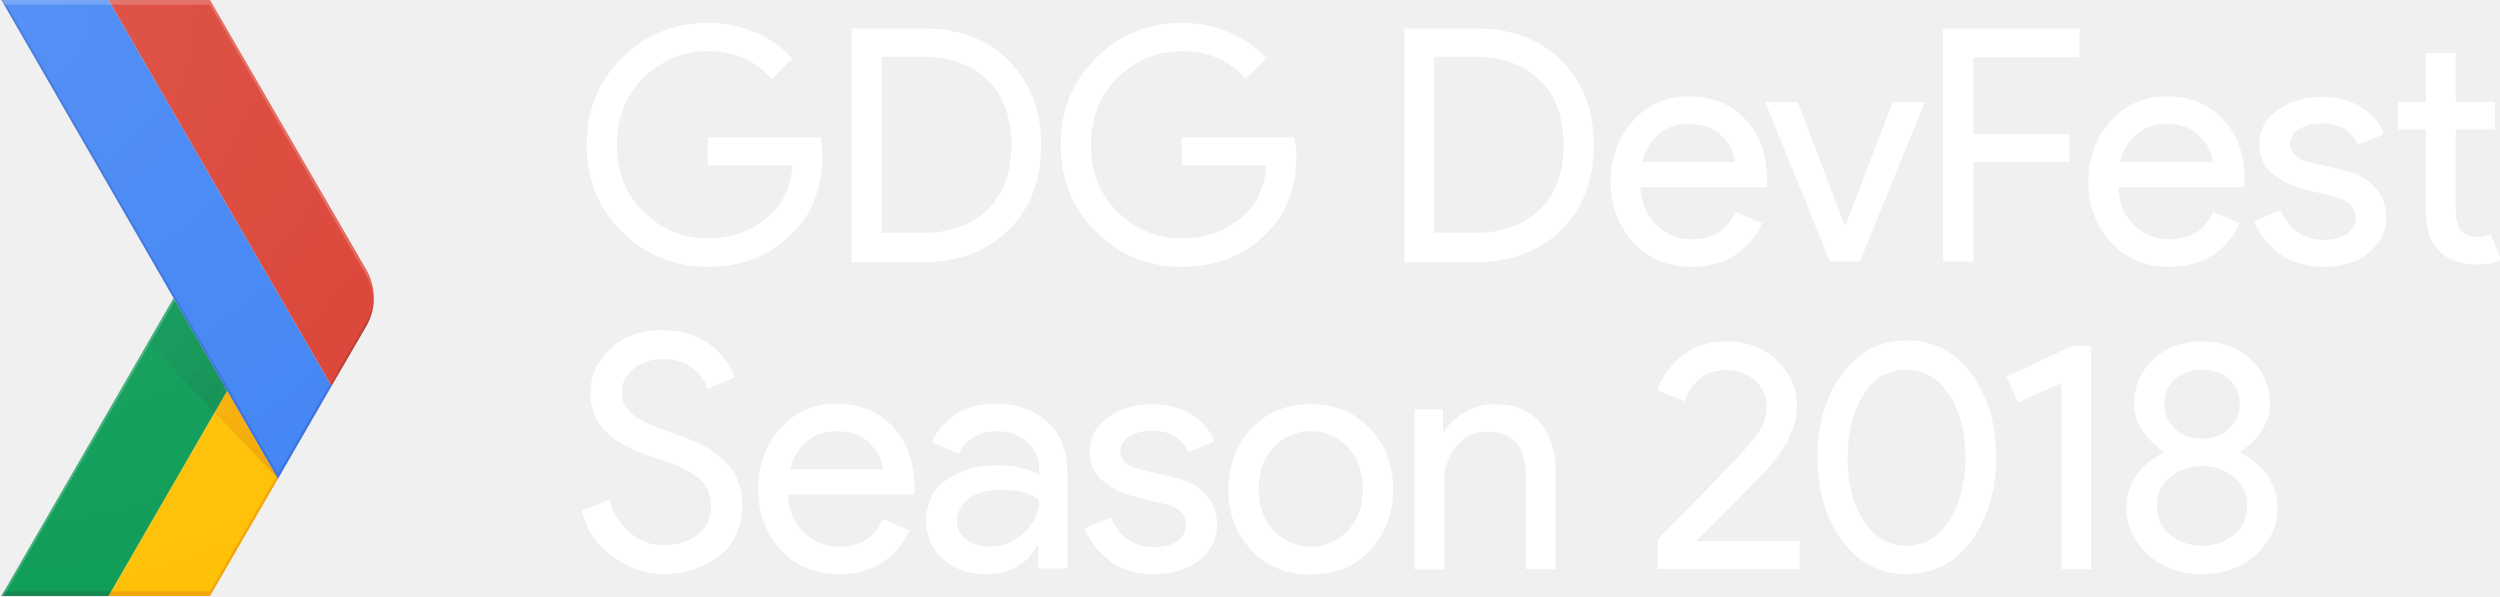
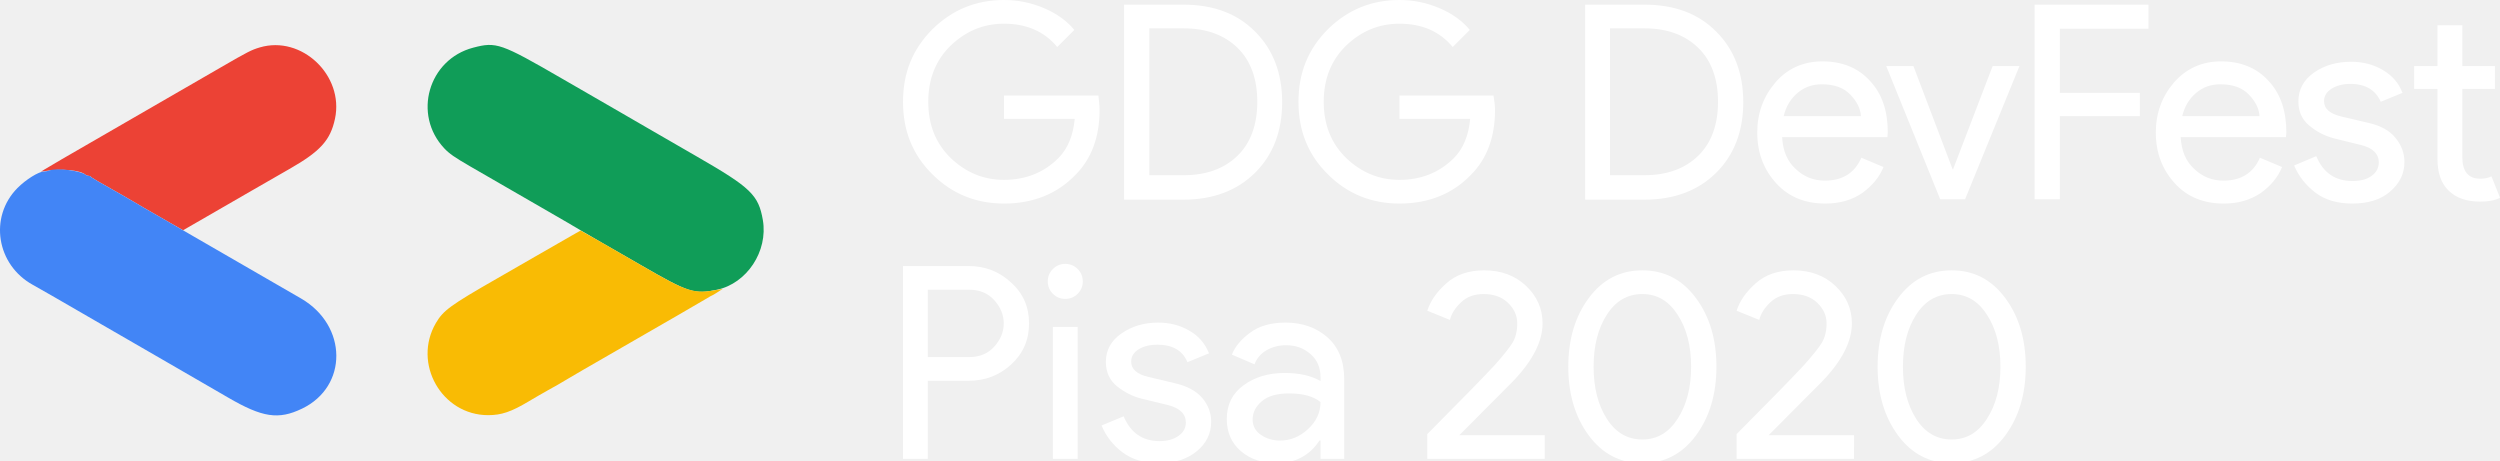
- <svg xmlns="http://www.w3.org/2000/svg" id="Layer_4" width="536.9" height="128">
-   <style>.st0{fill:none}.st5{opacity:.2;enable-background:new}.st13,.st5{fill:#fff}</style>
-   <g id="XMLID_2_">
-     <g id="XMLID_3_">
-       <g id="XMLID_4_">
-         <path id="XMLID_33_" d="M78.7 58L45.1 0H.3l37 64-37 64h44.8l33.5-58c2.2-3.7 2.2-8.3.1-12z" class="st0" />
-         <path id="XMLID_32_" fill="#ffc107" d="M59.4 102.3L48.8 83.9 23.3 128h21.8l14.6-25.2z" />
-         <path id="XMLID_31_" d="M78.7 58L45.1 0H.3l37 64-37 64h44.8l33.5-58c2.2-3.7 2.2-8.3.1-12z" class="st0" />
-         <path id="XMLID_30_" fill="#0f9d58" d="M37.3 64l11.5 19.9L23.3 128H.3z" />
-         <path id="XMLID_29_" d="M78.7 58L45.1 0H.3l37 64-37 64h44.8l33.5-58c2.2-3.7 2.2-8.3.1-12z" class="st0" />
-         <path id="XMLID_28_" fill="#bf360c" d="M45.1 127H23.8l-.5 1h21.8l14.6-25.2-.3-.5z" opacity=".2" />
-         <path id="XMLID_27_" d="M78.7 58L45.1 0H.3l37 64-37 64h44.8l33.5-58c2.2-3.7 2.2-8.3.1-12z" class="st0" />
-         <path id="XMLID_26_" fill="#263238" d="M.8 127l-.5 1h23l.5-1z" opacity=".2" />
-         <path id="XMLID_25_" d="M78.7 58L45.1 0H.3l37 64-37 64h44.8l33.5-58c2.2-3.7 2.2-8.3.1-12z" class="st0" />
-         <path id="XMLID_24_" d="M.3 128h.5l36.8-63.5-.3-.5z" class="st5" />
-         <path id="XMLID_23_" d="M78.7 58L45.1 0H.3l37 64-37 64h44.8l33.5-58c2.2-3.7 2.2-8.3.1-12z" class="st0" />
-         <radialGradient id="XMLID_34_" cx="59.537" cy="27.626" r="44.264" gradientTransform="matrix(1 0 0 -1 0 130)" gradientUnits="userSpaceOnUse">
-           <stop offset="0" stop-color="#bf360c" stop-opacity=".2" />
-           <stop offset="1" stop-color="#bf360c" stop-opacity=".02" />
-         </radialGradient>
-         <path id="XMLID_22_" fill="url(#XMLID_34_)" d="M59.7 102.8L48.8 83.9l-2.7 4.6z" />
-         <path id="XMLID_21_" d="M78.7 58L45.1 0H.3l37 64-37 64h44.8l33.5-58c2.2-3.7 2.2-8.3.1-12z" class="st0" />
-         <radialGradient id="XMLID_35_" cx="59.411" cy="27.346" r="44.623" gradientTransform="matrix(1 0 0 -1 0 130)" gradientUnits="userSpaceOnUse">
-           <stop offset="0" stop-color="#263238" stop-opacity=".2" />
-           <stop offset="1" stop-color="#263238" stop-opacity=".02" />
-         </radialGradient>
-         <path id="XMLID_20_" fill="url(#XMLID_35_)" d="M46.1 88.5l2.7-4.6L37.3 64l-5.5 9.5z" />
-         <path id="XMLID_19_" d="M78.7 58L45.1 0H.3l37 64-37 64h44.8l33.5-58c2.2-3.7 2.2-8.3.1-12z" class="st0" />
-         <g id="XMLID_16_">
-           <g id="XMLID_17_">
-             <path id="XMLID_18_" fill="#4285f4" d="M23.3 0H.3l59.4 102.8 11.5-19.9z" />
-           </g>
-         </g>
-         <path id="XMLID_15_" d="M78.7 58L45.1 0H.3l37 64-37 64h44.8l33.5-58c2.2-3.7 2.2-8.3.1-12z" class="st0" />
-         <path id="XMLID_14_" fill="#db4437" d="M78.7 70c2.1-3.7 2.1-8.3 0-12L45.1 0H23.3l47.9 82.9L78.7 70z" />
-         <path id="XMLID_13_" d="M78.7 58L45.1 0H.3l37 64-37 64h44.8l33.5-58c2.2-3.7 2.2-8.3.1-12z" class="st0" />
-         <path id="XMLID_12_" fill="#1a237e" d="M71.2 82.9l-.3-.5-11.2 19.4L.8 0H.3l59.4 102.8 11.5-19.9z" opacity=".2" />
-         <path id="XMLID_11_" d="M78.7 58L45.1 0H.3l37 64-37 64h44.8l33.5-58c2.2-3.7 2.2-8.3.1-12z" class="st0" />
-         <path id="XMLID_10_" d="M45.1 1l33.5 58c1 1.7 1.5 3.6 1.6 5.5.1-2.2-.4-4.5-1.6-6.5L45.1 0H.3l.6 1h44.2z" class="st5" />
-         <path id="XMLID_9_" d="M78.7 58L45.1 0H.3l37 64-37 64h44.8l33.5-58c2.2-3.7 2.2-8.3.1-12z" class="st0" />
-         <path id="XMLID_8_" fill="#3e2723" d="M71.2 82.9L78.7 70c1.2-2 1.7-4.3 1.6-6.5-.1 1.9-.6 3.8-1.6 5.5L71 82.4l.2.5z" opacity=".2" />
-         <path id="XMLID_6_" d="M78.7 58L45.1 0H.3l37 64-37 64h44.8l33.5-58c2.2-3.7 2.2-8.3.1-12z" class="st0" />
-         <radialGradient id="XMLID_36_" cx="-.74" cy="129" r="134.35" gradientTransform="matrix(1 0 0 -1 0 130)" gradientUnits="userSpaceOnUse">
-           <stop offset="0" stop-color="#fff" stop-opacity=".1" />
-           <stop offset="1" stop-color="#fff" stop-opacity="0" />
-         </radialGradient>
-         <path id="XMLID_5_" fill="url(#XMLID_36_)" d="M78.7 58L45.1 0H.3l37 64-37 64h44.8l33.5-58c2.2-3.7 2.2-8.3.1-12z" />
+ <svg xmlns="http://www.w3.org/2000/svg" id="Layer_4" width="643.555" height="118.5" version="1.1">
+   <defs id="defs56" />
+   <style id="style2">.st0{fill:none}.st5{opacity:.2;enable-background:new}.st13,.st5{fill:#fff}</style>
+   <path style="fill:#ffffff" id="path50" class="st13" d="m 283.055,28.3 c 0,7 -2.1,12.6 -6.2,16.7 -4.7,4.9 -10.9,7.4 -18.4,7.4 -7.2,0 -13.4,-2.5 -18.4,-7.5 -5.1,-5 -7.6,-11.2 -7.6,-18.7 0,-7.5 2.5,-13.6 7.6,-18.7 5.1,-5 11.2,-7.5 18.4,-7.5 3.6,0 7,0.7 10.3,2.1 3.3,1.4 5.9,3.3 7.8,5.6 l -4.4,4.4 c -3.3,-4 -7.9,-6 -13.7,-6 -5.3,0 -9.8,1.9 -13.7,5.6 -3.8,3.7 -5.8,8.5 -5.8,14.5 0,5.9 1.9,10.7 5.8,14.5 3.9,3.7 8.4,5.6 13.7,5.6 5.6,0 10.3,-1.9 14,-5.6 2.4,-2.4 3.8,-5.8 4.2,-10.1 h -18.2 v -6 h 24.3 c 0.1,1.2 0.3,2.5 0.3,3.7 z m 6.3,23 V 1.2 h 15.3 c 7.7,0 13.9,2.3 18.5,7 4.6,4.6 6.9,10.7 6.9,18.1 0,7.4 -2.3,13.5 -6.9,18.1 -4.6,4.6 -10.8,7 -18.5,7 h -15.3 z m 6.5,-6.2 h 8.9 c 5.8,0 10.4,-1.7 13.8,-5 3.4,-3.3 5.1,-8 5.1,-13.9 0,-5.9 -1.7,-10.6 -5.1,-13.9 -3.4,-3.3 -8,-5 -13.8,-5 h -8.9 z m 89,-16.8 c 0,7 -2.1,12.6 -6.2,16.7 -4.7,4.9 -10.9,7.4 -18.4,7.4 -7.2,0 -13.4,-2.5 -18.4,-7.5 -5.1,-5 -7.6,-11.2 -7.6,-18.7 0,-7.5 2.5,-13.6 7.6,-18.7 5.1,-5 11.2,-7.5 18.4,-7.5 3.6,0 7,0.7 10.3,2.1 3.3,1.4 5.9,3.3 7.8,5.6 l -4.4,4.4 c -3.3,-4 -7.9,-6 -13.7,-6 -5.3,0 -9.8,1.9 -13.7,5.6 -3.8,3.7 -5.8,8.5 -5.8,14.5 0,5.9 1.9,10.7 5.8,14.5 3.9,3.7 8.4,5.6 13.7,5.6 5.6,0 10.3,-1.9 14,-5.6 2.4,-2.4 3.8,-5.8 4.2,-10.1 h -18.2 v -6 h 24.2 c 0.2,1.2 0.4,2.5 0.4,3.7 z m 23.2,23 V 1.2 h 15.3 c 7.7,0 13.9,2.3 18.5,7 4.6,4.6 6.9,10.7 6.9,18.1 0,7.4 -2.3,13.5 -6.9,18.1 -4.6,4.6 -10.8,7 -18.5,7 h -15.3 z m 6.4,-6.2 h 8.9 c 5.8,0 10.4,-1.7 13.8,-5 3.4,-3.3 5.1,-8 5.1,-13.9 0,-5.9 -1.7,-10.6 -5.1,-13.9 -3.4,-3.3 -8,-5 -13.8,-5 h -8.9 z m 55.4,7.3 c -5.2,0 -9.4,-1.7 -12.6,-5.2 -3.2,-3.5 -4.9,-7.8 -4.9,-13.1 0,-5 1.6,-9.3 4.7,-12.9 3.1,-3.6 7.2,-5.4 12.1,-5.4 5.1,0 9.2,1.7 12.2,5 3.1,3.3 4.6,7.7 4.6,13.3 l -0.1,1.2 h -27.1 c 0.2,3.5 1.3,6.2 3.5,8.2 2.1,2 4.6,3 7.5,3 4.6,0 7.7,-2 9.4,-5.9 l 5.7,2.4 c -1.1,2.7 -3,4.9 -5.5,6.7 -2.6,1.8 -5.8,2.7 -9.5,2.7 z m 9.2,-22.4 c -0.1,-2 -1,-3.8 -2.7,-5.6 -1.7,-1.8 -4.1,-2.7 -7.4,-2.7 -2.4,0 -4.4,0.7 -6.2,2.2 -1.8,1.5 -3,3.5 -3.6,6 h 19.9 z m 20.4,21.3 -13.9,-34.3 h 7 l 10.1,26.6 h 0.1 l 10.2,-26.6 h 6.9 l -14,34.3 z m 30.7,0 h -6.4 V 1.2 h 29.3 v 6.2 h -22.8 v 16.5 h 20.6 v 6 h -20.6 v 21.4 z m 42.3,1.1 c -5.2,0 -9.4,-1.7 -12.6,-5.2 -3.2,-3.5 -4.9,-7.8 -4.9,-13.1 0,-5 1.6,-9.3 4.7,-12.9 3.2,-3.6 7.2,-5.4 12.1,-5.4 5.1,0 9.2,1.7 12.2,5 3.1,3.3 4.6,7.7 4.6,13.3 l -0.1,1.2 h -27.1 c 0.2,3.5 1.3,6.2 3.5,8.2 2.1,2 4.6,3 7.5,3 4.6,0 7.7,-2 9.4,-5.9 l 5.7,2.4 c -1.1,2.7 -3,4.9 -5.5,6.7 -2.7,1.8 -5.8,2.7 -9.5,2.7 z m 9.2,-22.4 c -0.1,-2 -1,-3.8 -2.7,-5.6 -1.7,-1.8 -4.1,-2.7 -7.4,-2.7 -2.4,0 -4.4,0.7 -6.2,2.2 -1.8,1.5 -3,3.5 -3.6,6 h 19.9 z m 23.9,22.4 c -3.8,0 -7,-0.9 -9.5,-2.8 -2.5,-1.9 -4.3,-4.2 -5.5,-7 l 5.7,-2.4 c 1.8,4.3 4.9,6.4 9.3,6.4 2,0 3.7,-0.4 4.9,-1.3 1.3,-0.9 1.9,-2.1 1.9,-3.5 0,-2.2 -1.6,-3.8 -4.7,-4.5 l -6.9,-1.7 c -2.2,-0.6 -4.3,-1.6 -6.2,-3.2 -2,-1.6 -2.9,-3.7 -2.9,-6.3 0,-3 1.3,-5.5 4,-7.4 2.7,-1.9 5.9,-2.8 9.6,-2.8 3,0 5.7,0.7 8.1,2.1 2.4,1.4 4.1,3.3 5.1,5.9 l -5.6,2.3 c -1.3,-3 -3.9,-4.6 -7.8,-4.6 -1.9,0 -3.5,0.4 -4.8,1.2 -1.3,0.8 -2,1.9 -2,3.2 0,2 1.5,3.3 4.5,4 l 6.8,1.6 c 3.2,0.7 5.6,2 7.1,3.9 1.5,1.8 2.3,3.9 2.3,6.2 0,3.1 -1.3,5.6 -3.8,7.7 -2.3,2 -5.6,3 -9.6,3 z m 32.9,-0.5 c -3.6,0 -6.3,-1 -8.2,-2.9 -1.9,-1.9 -2.8,-4.6 -2.8,-8.1 v -18 h -6 V 17 h 6 V 6.5 h 6.4 V 17 h 8.4 v 5.9 h -8.4 v 17.5 c 0,3.7 1.5,5.6 4.6,5.6 1.2,0 2.1,-0.2 2.9,-0.6 l 2.2,5.5 c -1.3,0.7 -3,1 -5.1,1 z" />
+   <g id="g3785" transform="matrix(0.7042196,0,0,0.7042196,130.8413,14.13418)">
+     <g transform="translate(-185.7962,-3.646864)" id="logo">
+       <g id="image2vector">
+         <path style="fill:#ec4235" id="path0" d="m 94.964,0.911 c -3.064,0.91 -4.403,1.596 -14.185,7.262 -4.404,2.551 -11.875,6.865 -16.601,9.586 -8.036,4.627 -30.11,17.379 -41.592,24.027 -2.786,1.614 -5.642,3.299 -6.346,3.745 l -1.281,0.813 1.562,-0.249 c 6.108,-0.971 12.949,-0.321 14.825,1.409 0.204,0.189 0.673,0.343 1.041,0.343 0.369,0 0.729,0.144 0.801,0.321 0.11,0.273 2.771,1.832 11.303,6.623 0.773,0.434 2.795,1.608 4.492,2.608 1.697,1 3.349,1.973 3.671,2.161 0.842,0.492 7.723,4.444 9.571,5.496 0.859,0.489 2.269,1.293 3.134,1.785 l 1.571,0.895 1.554,-0.892 c 7.295,-4.194 18.275,-10.53 23.428,-13.521 3.438,-1.995 9.678,-5.581 13.867,-7.969 11.318,-6.453 14.998,-10.507 16.674,-18.369 3.377,-15.836 -12.203,-30.614 -27.489,-26.074" />
+         <path style="fill:#4285f6" id="path1" d="m 18.084,45.894 c -0.43,0.184 -1.337,0.348 -2.017,0.363 -1.952,0.043 -6.664,2.988 -9.702,6.064 -10.456,10.588 -7.656,28.083 5.664,35.396 2.586,1.42 7.807,4.424 25.196,14.496 5.371,3.111 16.269,9.407 24.218,13.99 7.95,4.584 17.793,10.281 21.875,12.659 12.625,7.357 18.474,8.239 27.099,4.085 16.852,-8.116 16.663,-30.343 -0.341,-40.246 -6.605,-3.846 -45.246,-26.172 -48.047,-27.76 -1.467,-0.832 -8.406,-4.814 -9.375,-5.381 -0.322,-0.188 -1.974,-1.161 -3.671,-2.161 -1.697,-1 -3.719,-2.174 -4.492,-2.608 -8.532,-4.791 -11.193,-6.35 -11.303,-6.623 -0.072,-0.177 -0.432,-0.321 -0.801,-0.321 -0.368,0 -0.837,-0.153 -1.041,-0.34 -1.694,-1.549 -10.826,-2.66 -13.262,-1.613" />
+         <path style="fill:#109d58" id="path2" d="m 173.001,0.992 c -16.424,4.301 -22.22,24.476 -10.58,36.828 1.819,1.93 3.695,3.236 9.435,6.565 7.637,4.428 26.567,15.356 28.845,16.65 3.05,1.734 10.866,6.296 12.695,7.411 1.075,0.655 3.887,2.289 6.25,3.631 2.364,1.342 9.043,5.181 14.844,8.531 17.227,9.949 19.302,10.619 27.558,8.891 10.974,-2.296 18.761,-14.097 16.808,-25.472 -1.573,-9.16 -4.395,-11.882 -24.053,-23.195 -8.379,-4.822 -16.465,-9.493 -17.969,-10.381 -1.504,-0.887 -5.811,-3.383 -9.57,-5.544 -3.76,-2.162 -13.604,-7.846 -21.875,-12.631 -22.339,-12.923 -23.965,-13.49 -32.388,-11.284" />
+         <path style="fill:#f9bb04" id="path3" d="m 209.093,69.631 c -1.715,0.972 -7.689,4.402 -13.275,7.622 -5.586,3.22 -12.002,6.912 -14.257,8.204 -16.876,9.662 -19.551,11.613 -22.234,16.217 -8.599,14.757 2.133,33.661 19.109,33.661 4.866,0 8.448,-1.218 14.843,-5.047 2.041,-1.222 5.205,-3.052 7.032,-4.066 3.81,-2.115 3.558,-1.971 7.421,-4.27 2.819,-1.678 5.177,-3.043 19.727,-11.42 3.652,-2.102 7.607,-4.384 8.789,-5.069 1.182,-0.685 6.367,-3.673 11.523,-6.64 5.157,-2.967 10.031,-5.806 10.833,-6.31 0.801,-0.504 1.542,-0.916 1.646,-0.916 0.104,0 1.031,-0.545 2.059,-1.212 l 1.869,-1.211 -1.367,0.249 c -9.32,1.695 -11.091,1.144 -28.321,-8.81 -13.346,-7.71 -17.43,-10.054 -20.124,-11.551 l -2.155,-1.197 -3.118,1.766" />
      </g>
    </g>
  </g>
-   <g id="XMLID_1_">
-     <path d="M176.6 33.2c0 7-2.1 12.6-6.2 16.7-4.7 4.9-10.9 7.4-18.4 7.4-7.2 0-13.4-2.5-18.4-7.5-5.1-5-7.6-11.2-7.6-18.7s2.5-13.6 7.6-18.7c5.1-5 11.2-7.5 18.4-7.5 3.6 0 7 .7 10.3 2.1 3.3 1.4 5.9 3.3 7.8 5.6l-4.4 4.4c-3.3-4-7.9-6-13.7-6-5.3 0-9.8 1.9-13.7 5.6-3.8 3.7-5.8 8.5-5.8 14.5 0 5.9 1.9 10.7 5.8 14.5 3.9 3.7 8.4 5.6 13.7 5.6 5.6 0 10.3-1.9 14-5.6 2.4-2.4 3.8-5.8 4.2-10.1H152v-6h24.3c.1 1.2.3 2.5.3 3.7zM182.9 56.2V6.1h15.3c7.7 0 13.9 2.3 18.5 7 4.6 4.6 6.9 10.7 6.9 18.1s-2.3 13.5-6.9 18.1c-4.6 4.6-10.8 7-18.5 7h-15.3zm6.5-6.2h8.9c5.8 0 10.4-1.7 13.8-5 3.4-3.3 5.1-8 5.1-13.9s-1.7-10.6-5.1-13.9c-3.4-3.3-8-5-13.8-5h-8.9V50zM278.4 33.2c0 7-2.1 12.6-6.2 16.7-4.7 4.9-10.9 7.4-18.4 7.4-7.2 0-13.4-2.5-18.4-7.5-5.1-5-7.6-11.2-7.6-18.7s2.5-13.6 7.6-18.7c5.1-5 11.2-7.5 18.4-7.5 3.6 0 7 .7 10.3 2.1 3.3 1.4 5.9 3.3 7.8 5.6l-4.4 4.4c-3.3-4-7.9-6-13.7-6-5.3 0-9.8 1.9-13.7 5.6-3.8 3.7-5.8 8.5-5.8 14.5 0 5.9 1.9 10.7 5.8 14.5 3.9 3.7 8.4 5.6 13.7 5.6 5.6 0 10.3-1.9 14-5.6 2.4-2.4 3.8-5.8 4.2-10.1h-18.2v-6H278c.2 1.2.4 2.5.4 3.7zM301.6 56.2V6.1h15.3c7.7 0 13.9 2.3 18.5 7 4.6 4.6 6.9 10.7 6.9 18.1s-2.3 13.5-6.9 18.1c-4.6 4.6-10.8 7-18.5 7h-15.3zM308 50h8.9c5.8 0 10.4-1.7 13.8-5 3.4-3.3 5.1-8 5.1-13.9s-1.7-10.6-5.1-13.9c-3.4-3.3-8-5-13.8-5H308V50zM363.4 57.3c-5.2 0-9.4-1.7-12.6-5.2-3.2-3.5-4.9-7.8-4.9-13.1 0-5 1.6-9.3 4.7-12.9 3.1-3.6 7.2-5.4 12.1-5.4 5.1 0 9.2 1.7 12.2 5 3.1 3.3 4.6 7.7 4.6 13.3l-.1 1.2h-27.1c.2 3.5 1.3 6.2 3.5 8.2 2.1 2 4.6 3 7.5 3 4.6 0 7.7-2 9.4-5.9l5.7 2.4c-1.1 2.7-3 4.9-5.5 6.7-2.6 1.8-5.8 2.7-9.5 2.7zm9.2-22.4c-.1-2-1-3.8-2.7-5.6-1.7-1.8-4.1-2.7-7.4-2.7-2.4 0-4.4.7-6.2 2.2-1.8 1.5-3 3.5-3.6 6h19.9zM393 56.2l-13.9-34.3h7l10.1 26.6h.1l10.2-26.6h6.9l-14 34.3H393zM423.7 56.2h-6.4V6.1h29.3v6.2h-22.8v16.5h20.6v6h-20.6v21.4zM466 57.3c-5.2 0-9.4-1.7-12.6-5.2-3.2-3.5-4.9-7.8-4.9-13.1 0-5 1.6-9.3 4.7-12.9 3.2-3.6 7.2-5.4 12.1-5.4 5.1 0 9.2 1.7 12.2 5 3.1 3.3 4.6 7.7 4.6 13.3l-.1 1.2h-27.1c.2 3.5 1.3 6.2 3.5 8.2 2.1 2 4.6 3 7.5 3 4.6 0 7.7-2 9.4-5.9l5.7 2.4c-1.1 2.7-3 4.9-5.5 6.7-2.7 1.8-5.8 2.7-9.5 2.7zm9.2-22.4c-.1-2-1-3.8-2.7-5.6-1.7-1.8-4.1-2.7-7.4-2.7-2.4 0-4.4.7-6.2 2.2-1.8 1.5-3 3.5-3.6 6h19.9zM499.1 57.3c-3.8 0-7-.9-9.5-2.8s-4.3-4.2-5.5-7l5.7-2.4c1.8 4.3 4.9 6.4 9.3 6.4 2 0 3.7-.4 4.9-1.3 1.3-.9 1.9-2.1 1.9-3.5 0-2.2-1.6-3.8-4.7-4.5l-6.9-1.7c-2.2-.6-4.3-1.6-6.2-3.2-2-1.6-2.9-3.7-2.9-6.3 0-3 1.3-5.5 4-7.4 2.7-1.9 5.9-2.8 9.6-2.8 3 0 5.7.7 8.1 2.1 2.4 1.4 4.1 3.3 5.1 5.9l-5.6 2.3c-1.3-3-3.9-4.6-7.8-4.6-1.9 0-3.5.4-4.8 1.2-1.3.8-2 1.9-2 3.2 0 2 1.5 3.3 4.5 4l6.8 1.6c3.2.7 5.6 2 7.1 3.9 1.5 1.8 2.3 3.9 2.3 6.2 0 3.1-1.3 5.6-3.8 7.7-2.3 2-5.6 3-9.6 3zM532 56.8c-3.6 0-6.3-1-8.2-2.9-1.9-1.9-2.8-4.6-2.8-8.1v-18h-6v-5.9h6V11.4h6.4v10.5h8.4v5.9h-8.4v17.5c0 3.7 1.5 5.6 4.6 5.6 1.2 0 2.1-.2 2.9-.6l2.2 5.5c-1.3.7-3 1-5.1 1zM142.5 123.3c-3.6 0-7.2-1.2-10.7-3.6-3.5-2.4-5.8-5.7-6.8-10l5.9-2.4c.7 2.8 2.1 5.1 4.3 7 2.2 1.9 4.6 2.8 7.3 2.8 2.8 0 5.2-.7 7.2-2.2 2-1.5 3-3.5 3-6 0-2.8-1-5-3-6.5s-5.1-2.9-9.4-4.2c-4.4-1.4-7.8-3.2-10.1-5.4s-3.4-5.1-3.4-8.5c0-3.6 1.4-6.7 4.3-9.4 2.8-2.7 6.6-4 11.1-4 4.2 0 7.7 1.1 10.4 3.2s4.4 4.4 5.2 7l-5.9 2.4c-.4-1.6-1.5-3.1-3.1-4.4-1.7-1.4-3.8-2-6.4-2-2.5 0-4.6.7-6.3 2.1-1.8 1.4-2.6 3.1-2.6 5.1 0 1.9.8 3.4 2.4 4.7 1.6 1.3 4 2.4 7.1 3.5 2.5.8 4.5 1.6 6.2 2.3 1.7.7 3.3 1.7 5 3 1.7 1.2 3 2.8 3.9 4.6.9 1.8 1.3 4 1.3 6.4 0 2.4-.5 4.6-1.5 6.5-1 1.9-2.3 3.4-4 4.5-1.7 1.1-3.4 2-5.4 2.6-2.1.6-4 .9-6 .9zM180.3 123.3c-5.2 0-9.4-1.7-12.6-5.2-3.2-3.5-4.9-7.8-4.9-13.1 0-5 1.6-9.3 4.7-12.9 3.1-3.6 7.2-5.4 12.1-5.4 5.1 0 9.2 1.7 12.2 5 3.1 3.3 4.6 7.7 4.6 13.3l-.1 1.2h-27.1c.2 3.5 1.3 6.2 3.5 8.2 2.1 2 4.6 3 7.5 3 4.6 0 7.7-2 9.4-5.9l5.7 2.4c-1.1 2.7-3 4.9-5.5 6.7-2.6 1.8-5.7 2.7-9.5 2.7zm9.3-22.4c-.1-2-1-3.8-2.7-5.6-1.7-1.8-4.1-2.7-7.4-2.7-2.4 0-4.4.7-6.2 2.2-1.8 1.5-3 3.5-3.6 6h19.9zM211.7 123.3c-3.6 0-6.7-1.1-9.1-3.1-2.4-2.1-3.7-4.9-3.7-8.3 0-3.7 1.4-6.7 4.3-8.8 2.9-2.1 6.5-3.2 10.7-3.2 3.8 0 6.9.7 9.3 2.1v-1c0-2.5-.9-4.5-2.6-6.1-1.7-1.5-3.9-2.3-6.4-2.3-1.9 0-3.6.4-5.1 1.3-1.5.9-2.6 2.1-3.1 3.6l-5.9-2.5c.8-2.1 2.4-4 4.7-5.7 2.3-1.8 5.4-2.6 9.2-2.6 4.4 0 8 1.3 10.9 3.9 2.9 2.6 4.3 6.2 4.3 10.8v20.7H223v-4.8h-.3c-2.3 4.1-6.1 6-11 6zm1-5.9c2.7 0 5.1-1 7.2-3 2.2-2 3.3-4.3 3.3-7-1.8-1.5-4.5-2.2-8.2-2.2-3.1 0-5.5.7-7.1 2-1.6 1.4-2.4 2.9-2.4 4.8 0 1.7.7 3 2.2 4 1.5.9 3.1 1.4 5 1.4zM247.9 123.3c-3.8 0-7-.9-9.5-2.8s-4.3-4.2-5.5-7l5.7-2.4c1.8 4.3 4.9 6.4 9.3 6.4 2 0 3.7-.4 4.9-1.3 1.3-.9 1.9-2.1 1.9-3.5 0-2.2-1.6-3.8-4.7-4.5l-6.9-1.7c-2.2-.6-4.3-1.6-6.2-3.2-2-1.6-2.9-3.7-2.9-6.3 0-3 1.3-5.5 4-7.4 2.7-1.9 5.9-2.8 9.6-2.8 3 0 5.7.7 8.1 2.1 2.4 1.4 4.1 3.3 5.1 5.9l-5.6 2.3c-1.3-3-3.9-4.6-7.8-4.6-1.9 0-3.5.4-4.8 1.2-1.3.8-2 1.9-2 3.2 0 2 1.5 3.3 4.6 4l6.8 1.6c3.2.7 5.6 2 7.1 3.9 1.5 1.8 2.3 3.9 2.3 6.2 0 3.1-1.3 5.6-3.8 7.7-2.5 2-5.7 3-9.7 3zM268.8 92c3.3-3.5 7.5-5.2 12.7-5.2 5.1 0 9.4 1.7 12.7 5.2 3.3 3.5 5 7.8 5 13.1 0 5.2-1.7 9.6-5 13.1s-7.5 5.2-12.7 5.2c-5.1 0-9.4-1.7-12.7-5.2-3.3-3.5-5-7.8-5-13.1.1-5.3 1.7-9.6 5-13.1zm4.8 22c2.2 2.3 4.8 3.4 7.9 3.4 3 0 5.7-1.1 7.9-3.4s3.3-5.3 3.3-9-1.1-6.7-3.3-9c-2.2-2.3-4.8-3.4-7.9-3.4-3 0-5.7 1.1-7.9 3.4s-3.3 5.3-3.3 9c0 3.8 1.1 6.8 3.3 9zM309.9 87.9v4.8h.3c.9-1.6 2.4-3 4.4-4.2 2-1.1 4.2-1.7 6.4-1.7 4.2 0 7.5 1.3 9.7 3.9 2.2 2.6 3.4 6.1 3.4 10.5v21h-6.4v-20c0-6.3-2.8-9.5-8.5-9.5-2.7 0-4.8 1.1-6.5 3.2-1.7 2.1-2.5 4.6-2.5 7.4v19h-6.4V87.9h6.1zM386.5 122.2H356v-6.4c9.1-9.2 15-15.2 17.6-18 2.3-2.6 3.8-4.5 4.6-5.8.8-1.3 1.2-3 1.2-4.9 0-2-.8-3.8-2.4-5.3-1.6-1.5-3.7-2.3-6.4-2.3-2.4 0-4.4.7-5.9 2.1-1.5 1.4-2.4 3-2.9 4.6l-5.9-2.4c.8-2.5 2.5-4.9 5-7.1 2.5-2.2 5.8-3.4 9.8-3.4 4.4 0 8.1 1.4 10.9 4.1 2.8 2.7 4.3 5.9 4.3 9.7 0 4.7-2.5 9.7-7.6 15l-14 14.1h22.2v6zM423.4 116.1c-3.5 4.8-8.2 7.2-13.9 7.2-5.7 0-10.4-2.4-13.9-7.2-3.5-4.8-5.3-10.8-5.3-17.9 0-7.1 1.8-13.1 5.3-17.9 3.5-4.8 8.2-7.2 13.9-7.2 5.7 0 10.4 2.4 13.9 7.2 3.5 4.8 5.3 10.7 5.3 17.9 0 7.2-1.8 13.1-5.3 17.9zm-14 1.1c3.8 0 6.9-1.8 9.2-5.4 2.3-3.6 3.5-8.1 3.5-13.5 0-5.5-1.2-10-3.5-13.5-2.3-3.6-5.4-5.4-9.2-5.4-3.9 0-7 1.8-9.2 5.4-2.3 3.6-3.4 8.1-3.4 13.5s1.1 9.9 3.4 13.5c2.3 3.6 5.4 5.4 9.2 5.4zM449.1 122.2h-6.4V82.3l-9.3 4.1-2.5-5.5 14.1-6.6h4.1v47.9zM484.4 119.2c-3.1 2.8-7 4.1-11.5 4.1-4.6 0-8.4-1.4-11.5-4.1-3.1-2.8-4.7-6.2-4.7-10.2 0-2.7.7-5 2.2-7 1.4-2 3.3-3.6 5.7-4.8v-.3c-1.8-1.2-3.3-2.6-4.5-4.4-1.2-1.8-1.8-3.7-1.8-5.6 0-3.9 1.4-7.1 4.1-9.7 2.8-2.6 6.3-3.9 10.5-3.9s7.7 1.3 10.5 3.9c2.8 2.6 4.1 5.8 4.1 9.7 0 2-.6 3.8-1.8 5.6-1.2 1.8-2.7 3.3-4.5 4.4v.3c2.3 1.2 4.2 2.8 5.7 4.8 1.4 2 2.2 4.4 2.2 7 0 4-1.6 7.4-4.7 10.2zm-18.4-4.4c1.9 1.6 4.2 2.4 6.9 2.4s5-.8 6.9-2.4c1.9-1.6 2.8-3.6 2.8-6.2 0-2.5-.9-4.5-2.8-6.1-1.9-1.6-4.2-2.4-6.9-2.4s-5 .8-6.9 2.4c-1.9 1.6-2.8 3.6-2.8 6.1 0 2.5.9 4.6 2.8 6.2zm1.1-22.7c1.5 1.4 3.4 2.1 5.8 2.1 2.3 0 4.3-.7 5.8-2.1 1.5-1.4 2.3-3.2 2.3-5.4s-.8-4-2.3-5.3c-1.5-1.3-3.4-2-5.8-2-2.3 0-4.3.7-5.8 2s-2.3 3.1-2.3 5.3c0 2.2.8 4 2.3 5.4z" class="st13" />
+   <flowRoot xml:space="preserve" id="flowRoot3787" style="fill:black;fill-opacity:1;stroke:none;font-family:sans-serif;font-style:normal;font-weight:normal;font-size:40px;line-height:1.25;letter-spacing:0px;word-spacing:0px">
+     <flowRegion id="flowRegion3789">
+       <rect id="rect3791" width="529.967" height="161.763" x="50.07" y="-339.829" />
+     </flowRegion>
+     <flowPara id="flowPara3793" />
+   </flowRoot>
+   <g aria-label="Pisa 2020" style="font-style:normal;font-weight:normal;font-size:40px;line-height:1.25;font-family:sans-serif;letter-spacing:0px;word-spacing:0px;fill:#000000;fill-opacity:1;stroke:none" id="text3797">
+     <path d="m 238.834,118.126 h -6.379 V 68.483 h 16.917 q 6.309,0 10.885,4.229 4.645,4.16 4.645,10.539 0,6.379 -4.645,10.608 -4.576,4.16 -10.885,4.16 h -10.539 z m 0,-26.208 h 10.677 q 4.021,0 6.448,-2.704 2.427,-2.704 2.427,-5.963 0,-3.259 -2.427,-5.963 -2.427,-2.704 -6.448,-2.704 h -10.677 z" style="font-style:normal;font-variant:normal;font-weight:normal;font-stretch:normal;font-size:69.333px;font-family:'Product Sans';-inkscape-font-specification:'Product Sans';fill:#ffffff" id="path35" />
+     <path d="m 277.415,75.625 q -1.317,1.317 -3.189,1.317 -1.872,0 -3.189,-1.317 -1.317,-1.317 -1.317,-3.189 0,-1.872 1.317,-3.189 1.317,-1.317 3.189,-1.317 1.872,0 3.189,1.317 1.317,1.317 1.317,3.189 0,1.872 -1.317,3.189 z m 0,42.501 h -6.379 V 84.153 h 6.379 z" style="font-style:normal;font-variant:normal;font-weight:normal;font-stretch:normal;font-size:69.333px;font-family:'Product Sans';-inkscape-font-specification:'Product Sans';fill:#ffffff" id="path37" />
+     <path d="m 298.402,119.235 q -5.685,0 -9.429,-2.773 -3.675,-2.773 -5.408,-6.933 l 5.685,-2.357 q 2.704,6.379 9.221,6.379 2.981,0 4.853,-1.317 1.941,-1.317 1.941,-3.467 0,-3.328 -4.645,-4.507 l -6.864,-1.664 q -3.259,-0.832 -6.171,-3.12 -2.912,-2.357 -2.912,-6.309 0,-4.507 3.952,-7.28 4.021,-2.843 9.499,-2.843 4.507,0 8.043,2.08 3.536,2.011 5.061,5.824 l -5.547,2.288 q -1.872,-4.507 -7.765,-4.507 -2.843,0 -4.784,1.179 -1.941,1.179 -1.941,3.189 0,2.912 4.507,3.952 l 6.725,1.595 q 4.784,1.109 7.072,3.813 2.288,2.704 2.288,6.101 0,4.576 -3.744,7.627 -3.744,3.051 -9.637,3.051 z" style="font-style:normal;font-variant:normal;font-weight:normal;font-stretch:normal;font-size:69.333px;font-family:'Product Sans';-inkscape-font-specification:'Product Sans';fill:#ffffff" id="path39" />
+     <path d="m 328.488,119.235 q -5.408,0 -9.083,-3.12 -3.605,-3.12 -3.605,-8.251 0,-5.547 4.299,-8.667 4.299,-3.189 10.608,-3.189 5.616,0 9.221,2.08 V 97.118 q 0,-3.744 -2.565,-5.963 -2.565,-2.288 -6.309,-2.288 -2.773,0 -5.061,1.317 -2.219,1.317 -3.051,3.605 l -5.824,-2.496 q 1.179,-3.051 4.645,-5.616 3.467,-2.635 9.152,-2.635 6.517,0 10.816,3.813 4.299,3.813 4.299,10.747 v 20.523 h -6.101 v -4.715 H 339.651 q -3.813,5.824 -11.163,5.824 z m 1.04,-5.824 q 3.952,0 7.141,-2.912 3.259,-2.981 3.259,-7.003 -2.704,-2.219 -8.112,-2.219 -4.645,0 -7.003,2.011 -2.357,2.011 -2.357,4.715 0,2.496 2.149,3.952 2.149,1.456 4.923,1.456 z" style="font-style:normal;font-variant:normal;font-weight:normal;font-stretch:normal;font-size:69.333px;font-family:'Product Sans';-inkscape-font-specification:'Product Sans';fill:#ffffff" id="path41" />
+     <path d="m 397.643,118.126 h -30.229 v -6.379 q 13.589,-13.659 17.403,-17.819 3.397,-3.813 4.576,-5.755 1.179,-2.011 1.179,-4.923 0,-2.981 -2.357,-5.269 -2.357,-2.288 -6.309,-2.288 -3.605,0 -5.824,2.149 -2.219,2.08 -2.843,4.507 l -5.824,-2.357 q 1.179,-3.744 4.923,-7.072 3.744,-3.328 9.707,-3.328 6.587,0 10.816,4.021 4.229,4.021 4.229,9.637 0,6.933 -7.557,14.837 l -13.867,13.936 h 21.979 z" style="font-style:normal;font-variant:normal;font-weight:normal;font-stretch:normal;font-size:69.333px;font-family:'Product Sans';-inkscape-font-specification:'Product Sans';fill:#ffffff" id="path43" />
+     <path d="m 436.576,112.094 q -5.269,7.141 -13.797,7.141 -8.528,0 -13.797,-7.141 -5.269,-7.141 -5.269,-17.68 0,-10.608 5.269,-17.68 5.269,-7.141 13.797,-7.141 8.528,0 13.797,7.141 5.269,7.072 5.269,17.68 0,10.539 -5.269,17.68 z m -13.797,1.04 q 5.685,0 9.083,-5.339 3.467,-5.339 3.467,-13.381 0,-8.112 -3.467,-13.381 -3.397,-5.339 -9.083,-5.339 -5.755,0 -9.152,5.339 -3.397,5.269 -3.397,13.381 0,8.043 3.397,13.381 3.397,5.339 9.152,5.339 z" style="font-style:normal;font-variant:normal;font-weight:normal;font-stretch:normal;font-size:69.333px;font-family:'Product Sans';-inkscape-font-specification:'Product Sans';fill:#ffffff" id="path45" />
+     <path d="m 477.268,118.126 h -30.229 v -6.379 q 13.589,-13.659 17.403,-17.819 3.397,-3.813 4.576,-5.755 1.179,-2.011 1.179,-4.923 0,-2.981 -2.357,-5.269 -2.357,-2.288 -6.309,-2.288 -3.605,0 -5.824,2.149 -2.219,2.08 -2.843,4.507 l -5.824,-2.357 q 1.179,-3.744 4.923,-7.072 3.744,-3.328 9.707,-3.328 6.587,0 10.816,4.021 4.229,4.021 4.229,9.637 0,6.933 -7.557,14.837 l -13.867,13.936 h 21.979 z" style="font-style:normal;font-variant:normal;font-weight:normal;font-stretch:normal;font-size:69.333px;font-family:'Product Sans';-inkscape-font-specification:'Product Sans';fill:#ffffff" id="path47" />
+     <path d="m 516.201,112.094 q -5.269,7.141 -13.797,7.141 -8.528,0 -13.797,-7.141 -5.269,-7.141 -5.269,-17.68 0,-10.608 5.269,-17.68 5.269,-7.141 13.797,-7.141 8.528,0 13.797,7.141 5.269,7.072 5.269,17.68 0,10.539 -5.269,17.68 z m -13.797,1.04 q 5.685,0 9.083,-5.339 3.467,-5.339 3.467,-13.381 0,-8.112 -3.467,-13.381 -3.397,-5.339 -9.083,-5.339 -5.755,0 -9.152,5.339 -3.397,5.269 -3.397,13.381 0,8.043 3.397,13.381 3.397,5.339 9.152,5.339 z" style="font-style:normal;font-variant:normal;font-weight:normal;font-stretch:normal;font-size:69.333px;font-family:'Product Sans';-inkscape-font-specification:'Product Sans';fill:#ffffff" id="path49" />
  </g>
</svg>
